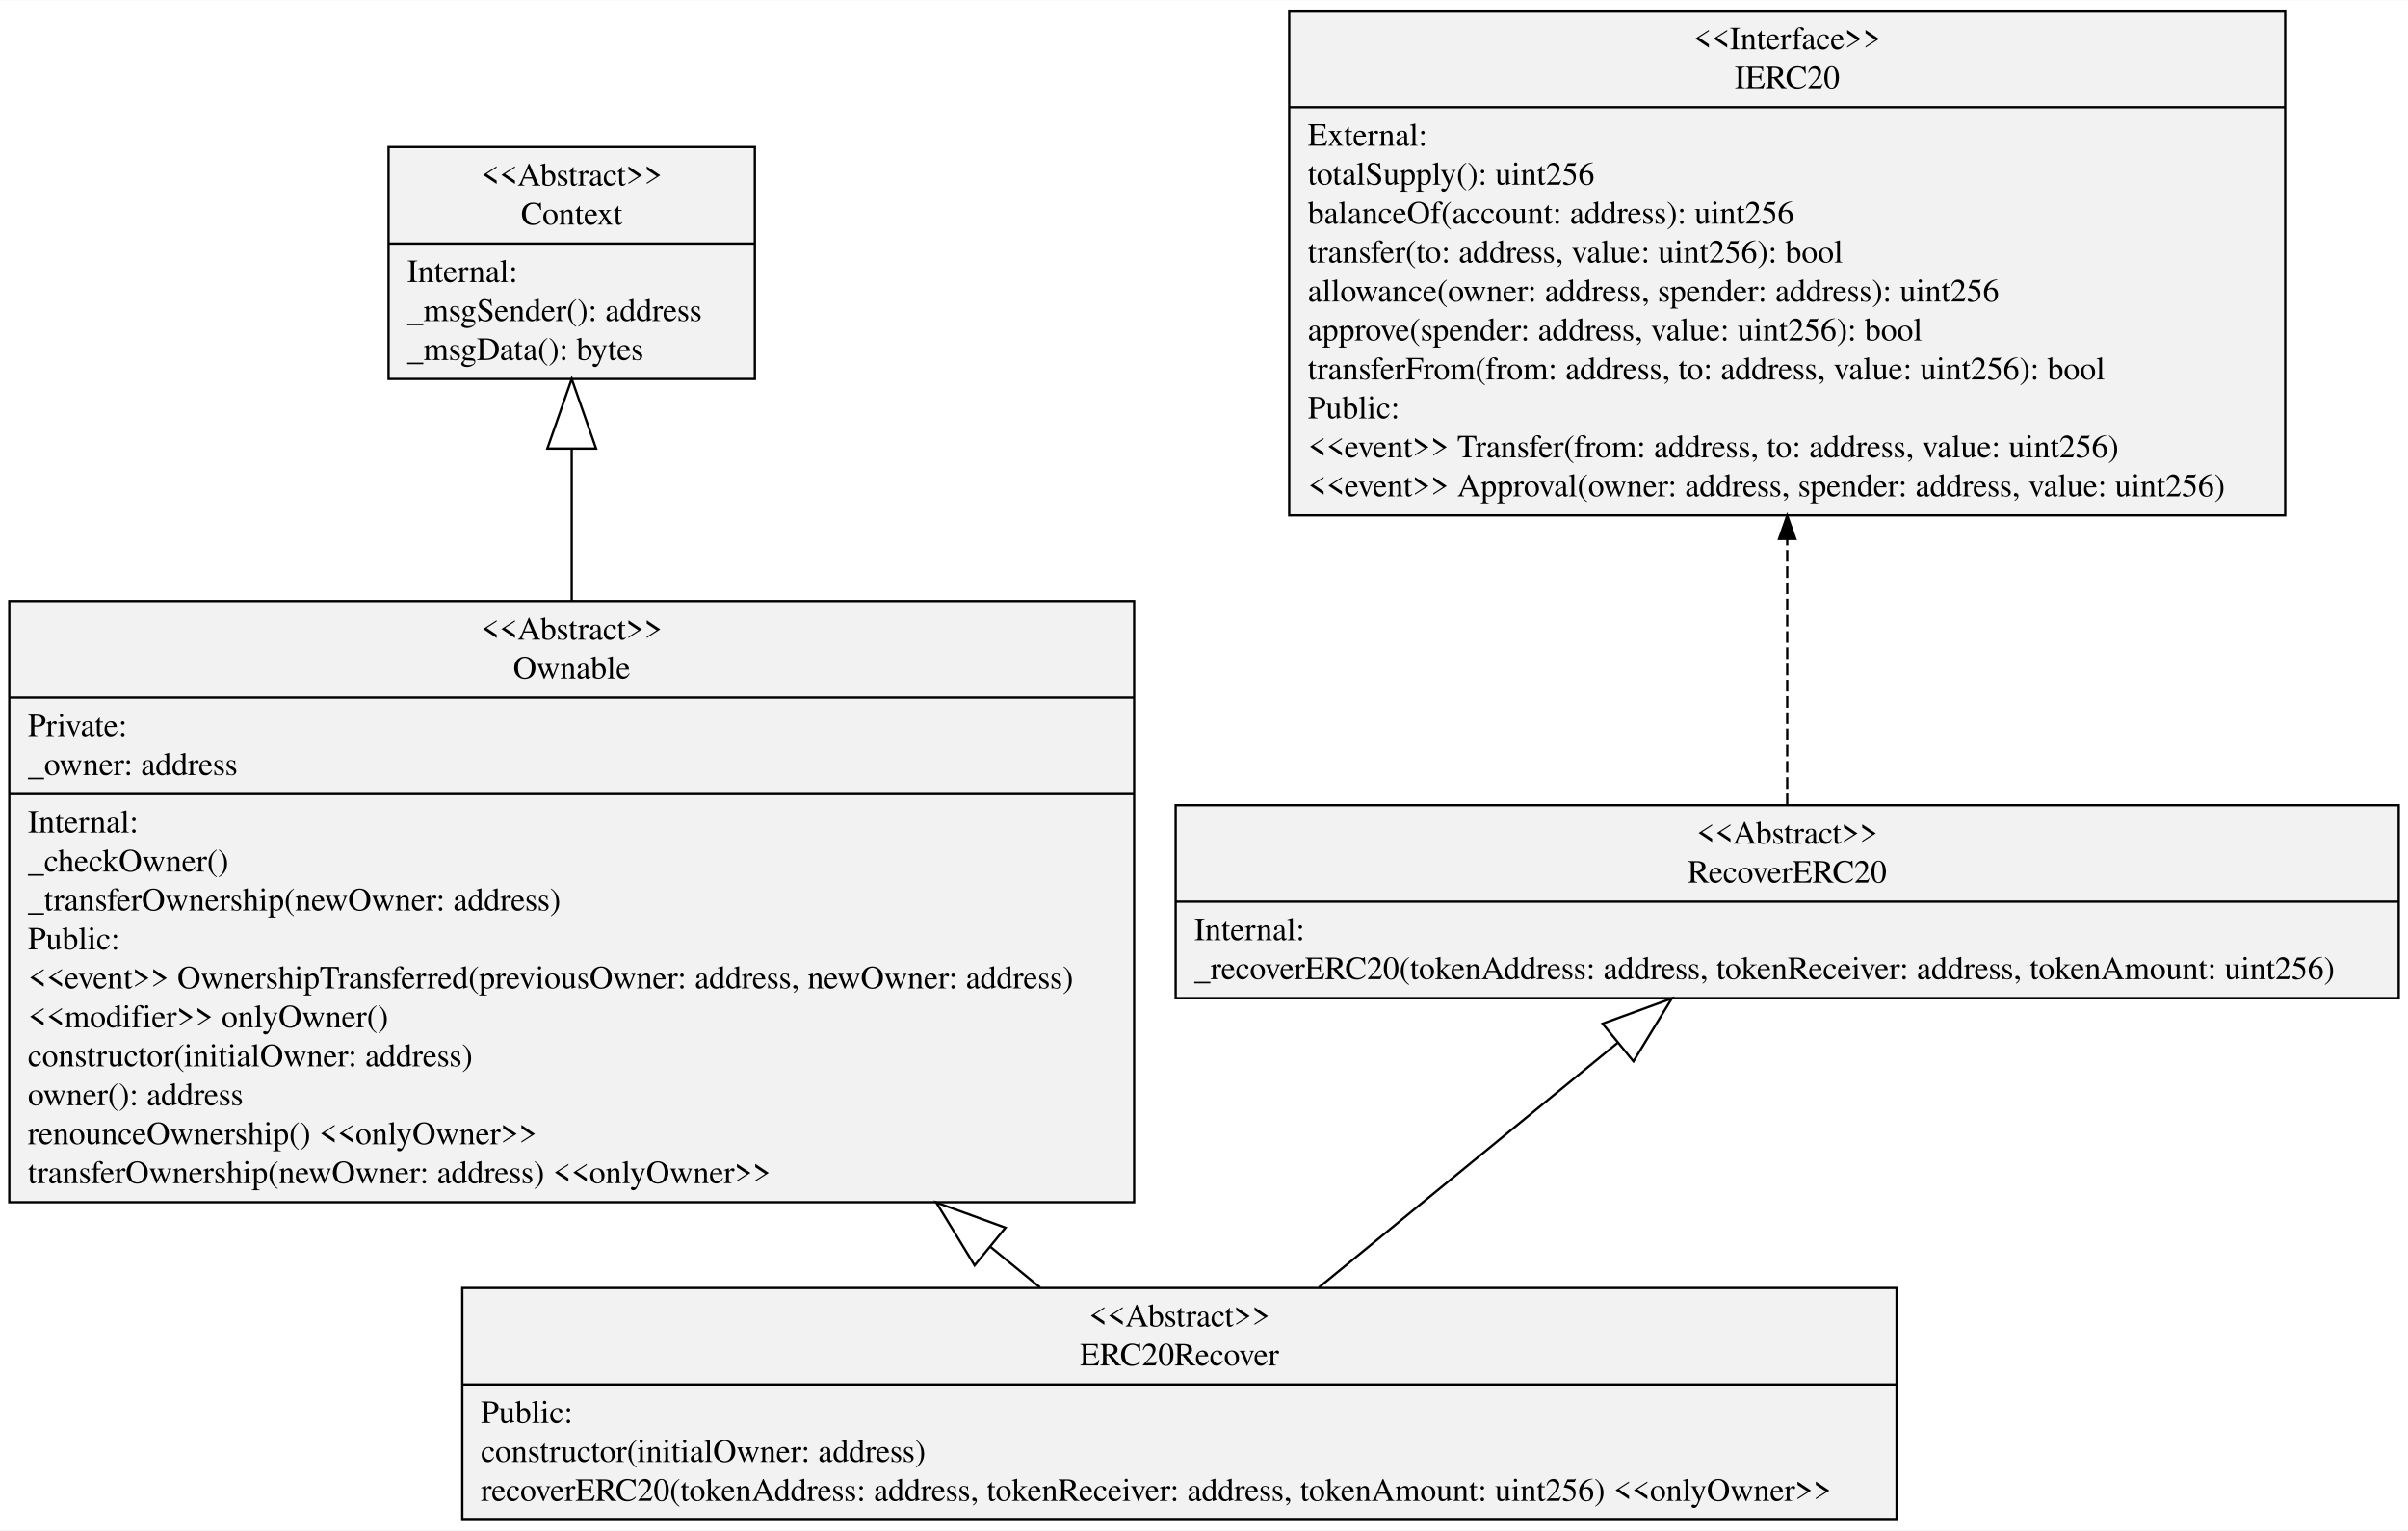
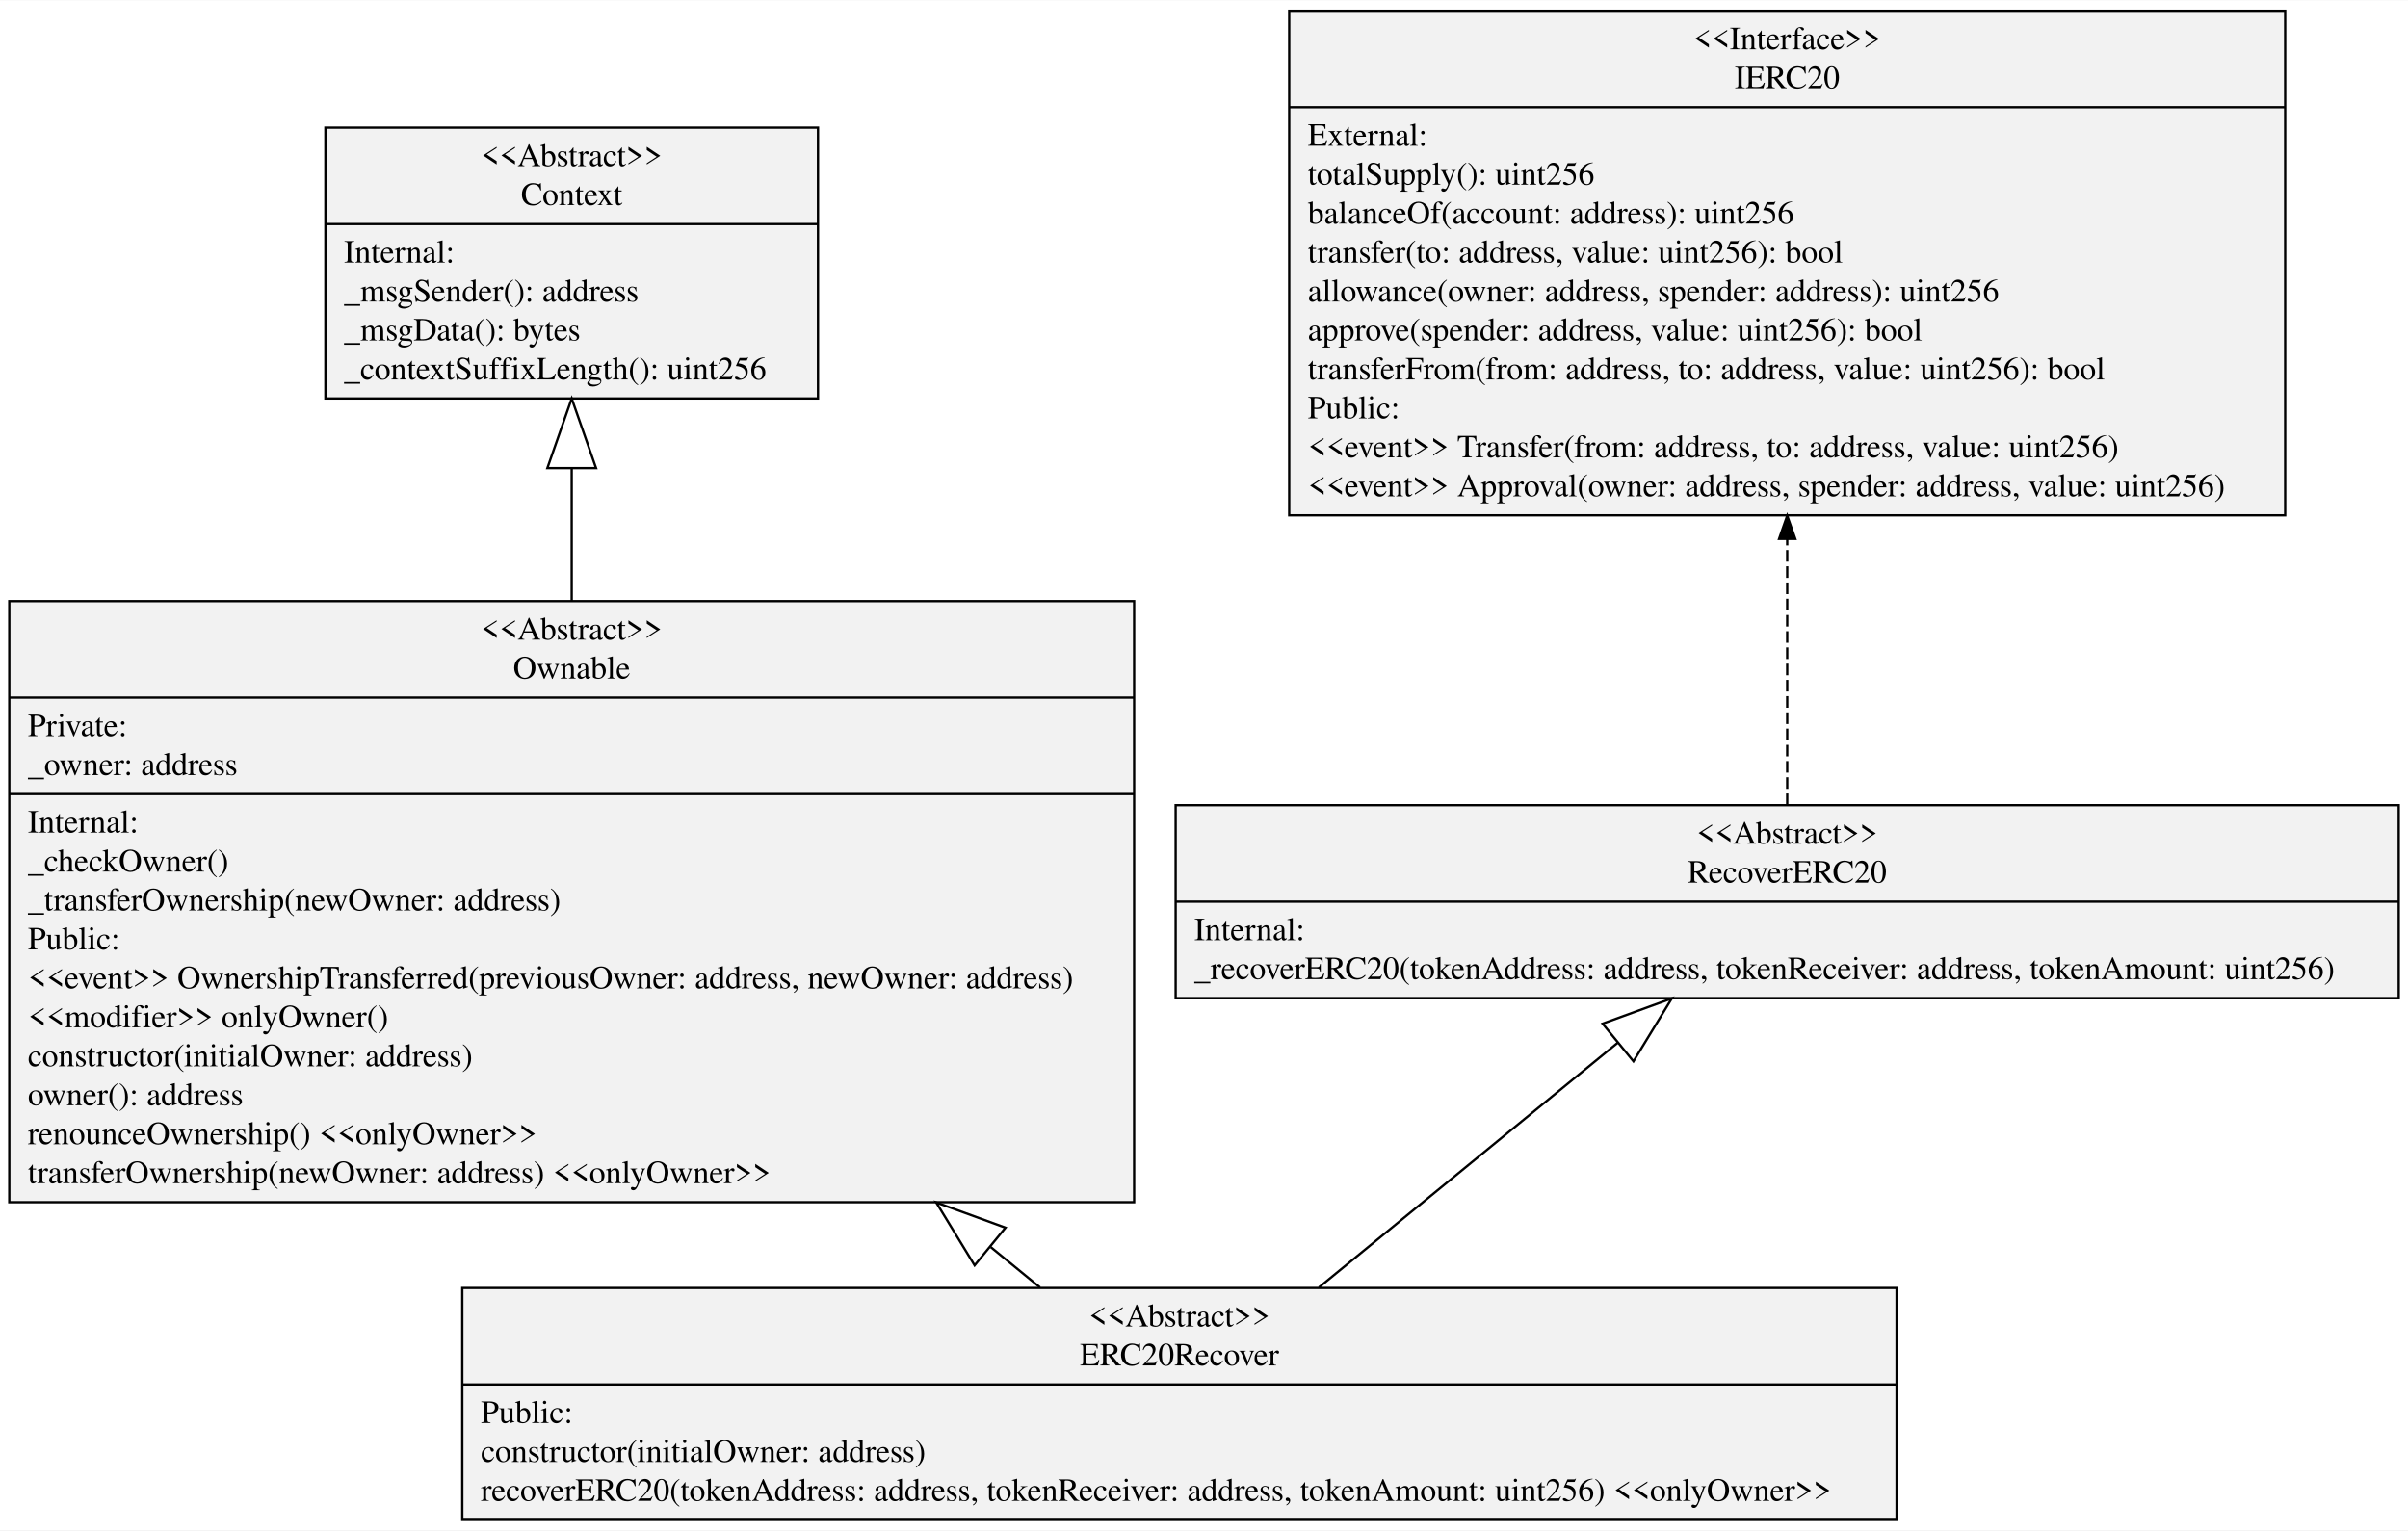
<svg xmlns="http://www.w3.org/2000/svg" width="1038pt" height="660pt" viewBox="0.00 0.00 1038.10 659.80">
  <g id="graph0" class="graph" transform="scale(1 1) rotate(0) translate(4 655.8)">
    <polygon fill="white" stroke="transparent" points="-4,4 -4,-655.8 1034.1,-655.8 1034.1,4 -4,4" />
    <g id="node1" class="node">
-       <polygon fill="#f2f2f2" stroke="black" points="163.51,-492.5 163.51,-592.5 321.42,-592.5 321.42,-492.5 163.51,-492.5" />
-       <text text-anchor="middle" x="242.47" y="-575.9" font-family="Times,serif" font-size="14.00">&lt;&lt;Abstract&gt;&gt;</text>
-       <text text-anchor="middle" x="242.47" y="-559.1" font-family="Times,serif" font-size="14.00">Context</text>
-       <polyline fill="none" stroke="black" points="163.51,-550.9 321.42,-550.9 " />
-       <text text-anchor="start" x="171.51" y="-534.3" font-family="Times,serif" font-size="14.00">Internal:</text>
-       <text text-anchor="start" x="171.51" y="-517.5" font-family="Times,serif" font-size="14.00">    _msgSender(): address</text>
-       <text text-anchor="start" x="171.51" y="-500.7" font-family="Times,serif" font-size="14.00">    _msgData(): bytes</text>
+       <polygon fill="#f2f2f2" stroke="black" points="136.29,-484.1 136.29,-600.9 348.64,-600.9 348.64,-484.1 136.29,-484.1" />
+       <text text-anchor="middle" x="242.47" y="-584.3" font-family="Times,serif" font-size="14.00">&lt;&lt;Abstract&gt;&gt;</text>
+       <text text-anchor="middle" x="242.47" y="-567.5" font-family="Times,serif" font-size="14.00">Context</text>
+       <polyline fill="none" stroke="black" points="136.29,-559.3 348.64,-559.3 " />
+       <text text-anchor="start" x="144.29" y="-542.7" font-family="Times,serif" font-size="14.00">Internal:</text>
+       <text text-anchor="start" x="144.29" y="-525.9" font-family="Times,serif" font-size="14.00">    _msgSender(): address</text>
+       <text text-anchor="start" x="144.29" y="-509.1" font-family="Times,serif" font-size="14.00">    _msgData(): bytes</text>
+       <text text-anchor="start" x="144.29" y="-492.3" font-family="Times,serif" font-size="14.00">    _contextSuffixLength(): uint256</text>
    </g>
    <g id="node2" class="node">
      <polygon fill="#f2f2f2" stroke="black" points="0,-137.5 0,-396.7 484.93,-396.7 484.93,-137.5 0,-137.5" />
      <text text-anchor="middle" x="242.47" y="-380.1" font-family="Times,serif" font-size="14.00">&lt;&lt;Abstract&gt;&gt;</text>
      <text text-anchor="middle" x="242.47" y="-363.3" font-family="Times,serif" font-size="14.00">Ownable</text>
      <polyline fill="none" stroke="black" points="0,-355.1 484.93,-355.1 " />
      <text text-anchor="start" x="8" y="-338.5" font-family="Times,serif" font-size="14.00">Private:</text>
      <text text-anchor="start" x="8" y="-321.7" font-family="Times,serif" font-size="14.00">   _owner: address</text>
      <polyline fill="none" stroke="black" points="0,-313.5 484.93,-313.5 " />
      <text text-anchor="start" x="8" y="-296.9" font-family="Times,serif" font-size="14.00">Internal:</text>
      <text text-anchor="start" x="8" y="-280.1" font-family="Times,serif" font-size="14.00">    _checkOwner()</text>
      <text text-anchor="start" x="8" y="-263.3" font-family="Times,serif" font-size="14.00">    _transferOwnership(newOwner: address)</text>
      <text text-anchor="start" x="8" y="-246.5" font-family="Times,serif" font-size="14.00">Public:</text>
      <text text-anchor="start" x="8" y="-229.7" font-family="Times,serif" font-size="14.00">    &lt;&lt;event&gt;&gt; OwnershipTransferred(previousOwner: address, newOwner: address)</text>
      <text text-anchor="start" x="8" y="-212.9" font-family="Times,serif" font-size="14.00">    &lt;&lt;modifier&gt;&gt; onlyOwner()</text>
      <text text-anchor="start" x="8" y="-196.1" font-family="Times,serif" font-size="14.00">    constructor(initialOwner: address)</text>
      <text text-anchor="start" x="8" y="-179.3" font-family="Times,serif" font-size="14.00">    owner(): address</text>
      <text text-anchor="start" x="8" y="-162.5" font-family="Times,serif" font-size="14.00">    renounceOwnership() &lt;&lt;onlyOwner&gt;&gt;</text>
      <text text-anchor="start" x="8" y="-145.7" font-family="Times,serif" font-size="14.00">    transferOwnership(newOwner: address) &lt;&lt;onlyOwner&gt;&gt;</text>
    </g>
    <g id="edge1" class="edge">
-       <path fill="none" stroke="black" d="M242.47,-396.79C242.47,-419.15 242.47,-441.8 242.47,-462.33" />
-       <polygon fill="none" stroke="black" points="231.97,-462.5 242.47,-492.5 252.97,-462.5 231.97,-462.5" />
+       <path fill="none" stroke="black" d="M242.47,-396.79C242.47,-416.16 242.47,-435.75 242.47,-453.98" />
+       <polygon fill="none" stroke="black" points="231.97,-454.06 242.47,-484.06 252.97,-454.06 231.97,-454.06" />
    </g>
    <g id="node3" class="node">
      <polygon fill="#f2f2f2" stroke="black" points="551.78,-433.7 551.78,-651.3 981.15,-651.3 981.15,-433.7 551.78,-433.7" />
      <text text-anchor="middle" x="766.47" y="-634.7" font-family="Times,serif" font-size="14.00">&lt;&lt;Interface&gt;&gt;</text>
      <text text-anchor="middle" x="766.47" y="-617.9" font-family="Times,serif" font-size="14.00">IERC20</text>
      <polyline fill="none" stroke="black" points="551.78,-609.7 981.15,-609.7 " />
      <text text-anchor="start" x="559.78" y="-593.1" font-family="Times,serif" font-size="14.00">External:</text>
      <text text-anchor="start" x="559.78" y="-576.3" font-family="Times,serif" font-size="14.00">     totalSupply(): uint256</text>
      <text text-anchor="start" x="559.78" y="-559.5" font-family="Times,serif" font-size="14.00">     balanceOf(account: address): uint256</text>
      <text text-anchor="start" x="559.78" y="-542.7" font-family="Times,serif" font-size="14.00">     transfer(to: address, value: uint256): bool</text>
      <text text-anchor="start" x="559.78" y="-525.9" font-family="Times,serif" font-size="14.00">     allowance(owner: address, spender: address): uint256</text>
      <text text-anchor="start" x="559.78" y="-509.1" font-family="Times,serif" font-size="14.00">     approve(spender: address, value: uint256): bool</text>
      <text text-anchor="start" x="559.78" y="-492.3" font-family="Times,serif" font-size="14.00">     transferFrom(from: address, to: address, value: uint256): bool</text>
      <text text-anchor="start" x="559.78" y="-475.5" font-family="Times,serif" font-size="14.00">Public:</text>
      <text text-anchor="start" x="559.78" y="-458.7" font-family="Times,serif" font-size="14.00">    &lt;&lt;event&gt;&gt; Transfer(from: address, to: address, value: uint256)</text>
      <text text-anchor="start" x="559.78" y="-441.9" font-family="Times,serif" font-size="14.00">    &lt;&lt;event&gt;&gt; Approval(owner: address, spender: address, value: uint256)</text>
    </g>
    <g id="node4" class="node">
      <polygon fill="#f2f2f2" stroke="black" points="502.83,-225.5 502.83,-308.7 1030.1,-308.7 1030.1,-225.5 502.83,-225.5" />
      <text text-anchor="middle" x="766.47" y="-292.1" font-family="Times,serif" font-size="14.00">&lt;&lt;Abstract&gt;&gt;</text>
      <text text-anchor="middle" x="766.47" y="-275.3" font-family="Times,serif" font-size="14.00">RecoverERC20</text>
      <polyline fill="none" stroke="black" points="502.83,-267.1 1030.1,-267.1 " />
      <text text-anchor="start" x="510.83" y="-250.5" font-family="Times,serif" font-size="14.00">Internal:</text>
      <text text-anchor="start" x="510.83" y="-233.7" font-family="Times,serif" font-size="14.00">    _recoverERC20(tokenAddress: address, tokenReceiver: address, tokenAmount: uint256)</text>
    </g>
    <g id="edge2" class="edge">
      <path fill="none" stroke="black" stroke-dasharray="5,2" d="M766.47,-308.74C766.47,-339.17 766.47,-382.46 766.47,-423.47" />
      <polygon fill="black" stroke="black" points="762.97,-423.55 766.47,-433.55 769.97,-423.55 762.97,-423.55" />
    </g>
    <g id="node5" class="node">
      <polygon fill="#f2f2f2" stroke="black" points="195.3,-0.5 195.3,-100.5 813.63,-100.5 813.63,-0.5 195.3,-0.5" />
      <text text-anchor="middle" x="504.47" y="-83.9" font-family="Times,serif" font-size="14.00">&lt;&lt;Abstract&gt;&gt;</text>
      <text text-anchor="middle" x="504.47" y="-67.1" font-family="Times,serif" font-size="14.00">ERC20Recover</text>
      <polyline fill="none" stroke="black" points="195.3,-58.9 813.63,-58.9 " />
      <text text-anchor="start" x="203.3" y="-42.3" font-family="Times,serif" font-size="14.00">Public:</text>
      <text text-anchor="start" x="203.3" y="-25.5" font-family="Times,serif" font-size="14.00">    constructor(initialOwner: address)</text>
      <text text-anchor="start" x="203.3" y="-8.7" font-family="Times,serif" font-size="14.00">    recoverERC20(tokenAddress: address, tokenReceiver: address, tokenAmount: uint256) &lt;&lt;onlyOwner&gt;&gt;</text>
    </g>
    <g id="edge3" class="edge">
      <path fill="none" stroke="black" d="M444.36,-100.73C437.59,-106.28 430.46,-112.11 423.09,-118.15" />
      <polygon fill="none" stroke="black" points="416.16,-110.26 399.61,-137.39 429.47,-126.5 416.16,-110.26" />
    </g>
    <g id="edge4" class="edge">
      <path fill="none" stroke="black" d="M564.57,-100.73C602.91,-132.14 652.84,-173.03 693.46,-206.3" />
      <polygon fill="none" stroke="black" points="686.88,-214.49 716.74,-225.37 700.19,-198.24 686.88,-214.49" />
    </g>
  </g>
</svg>
